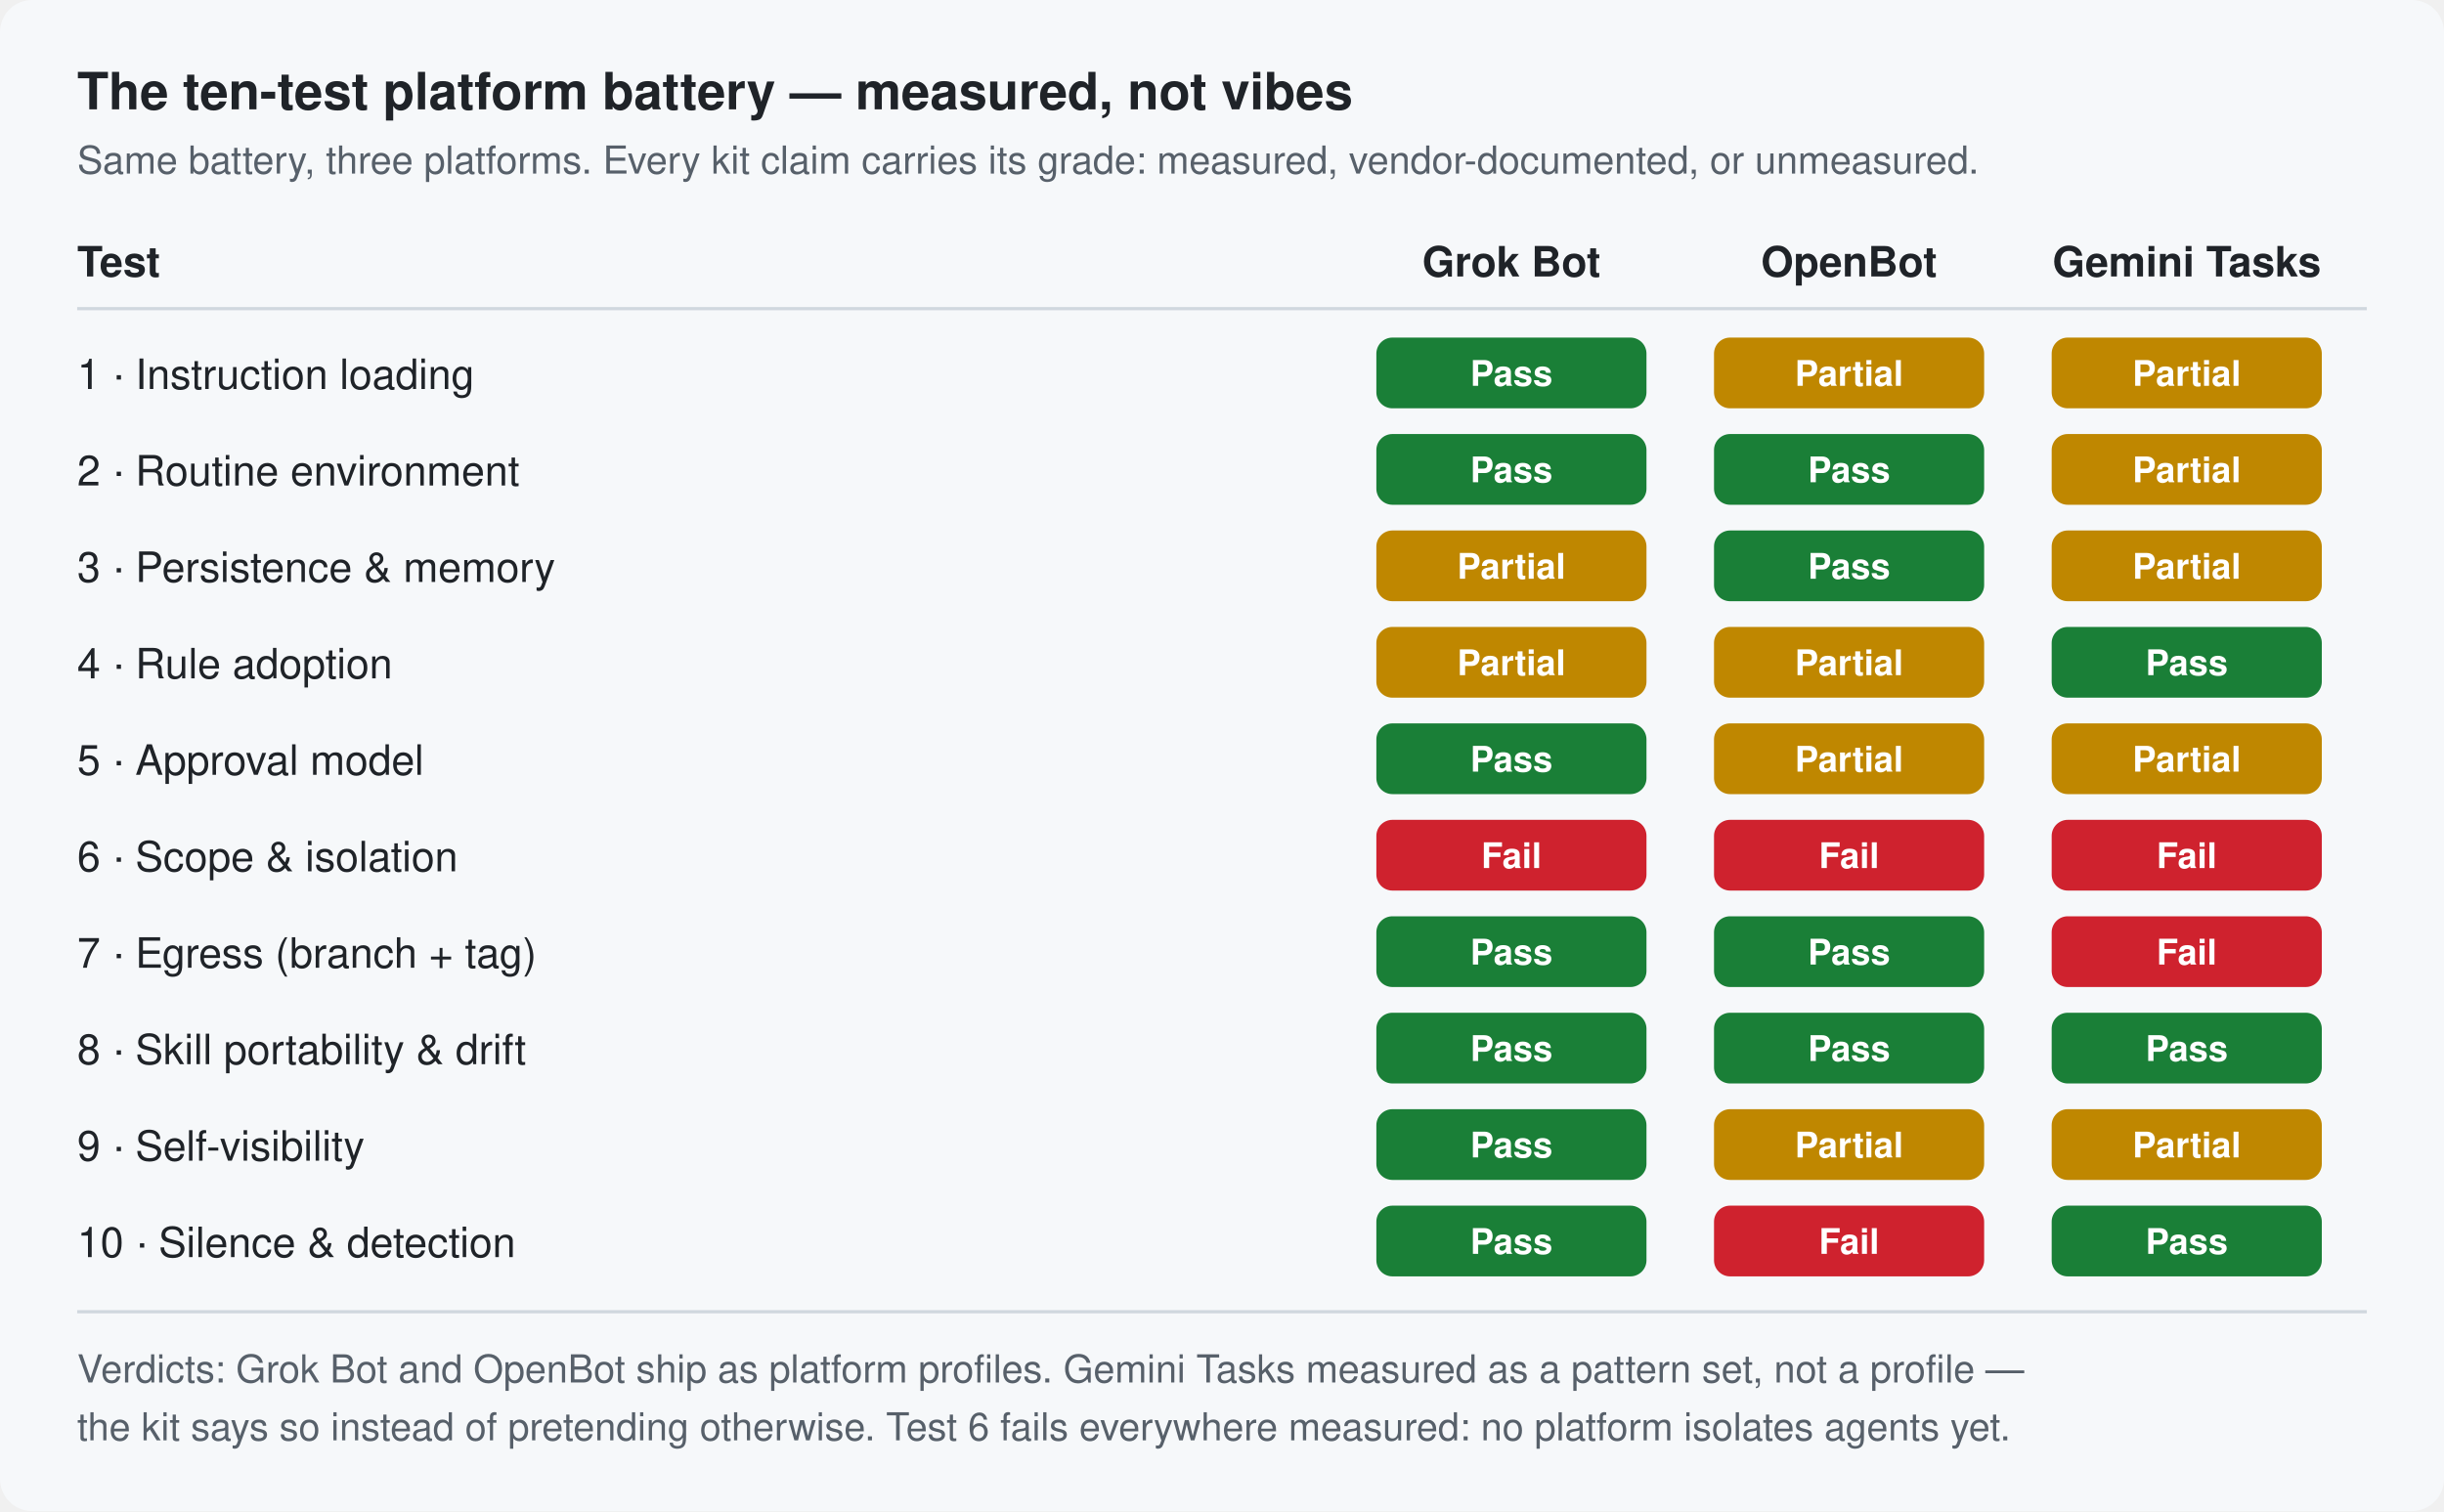
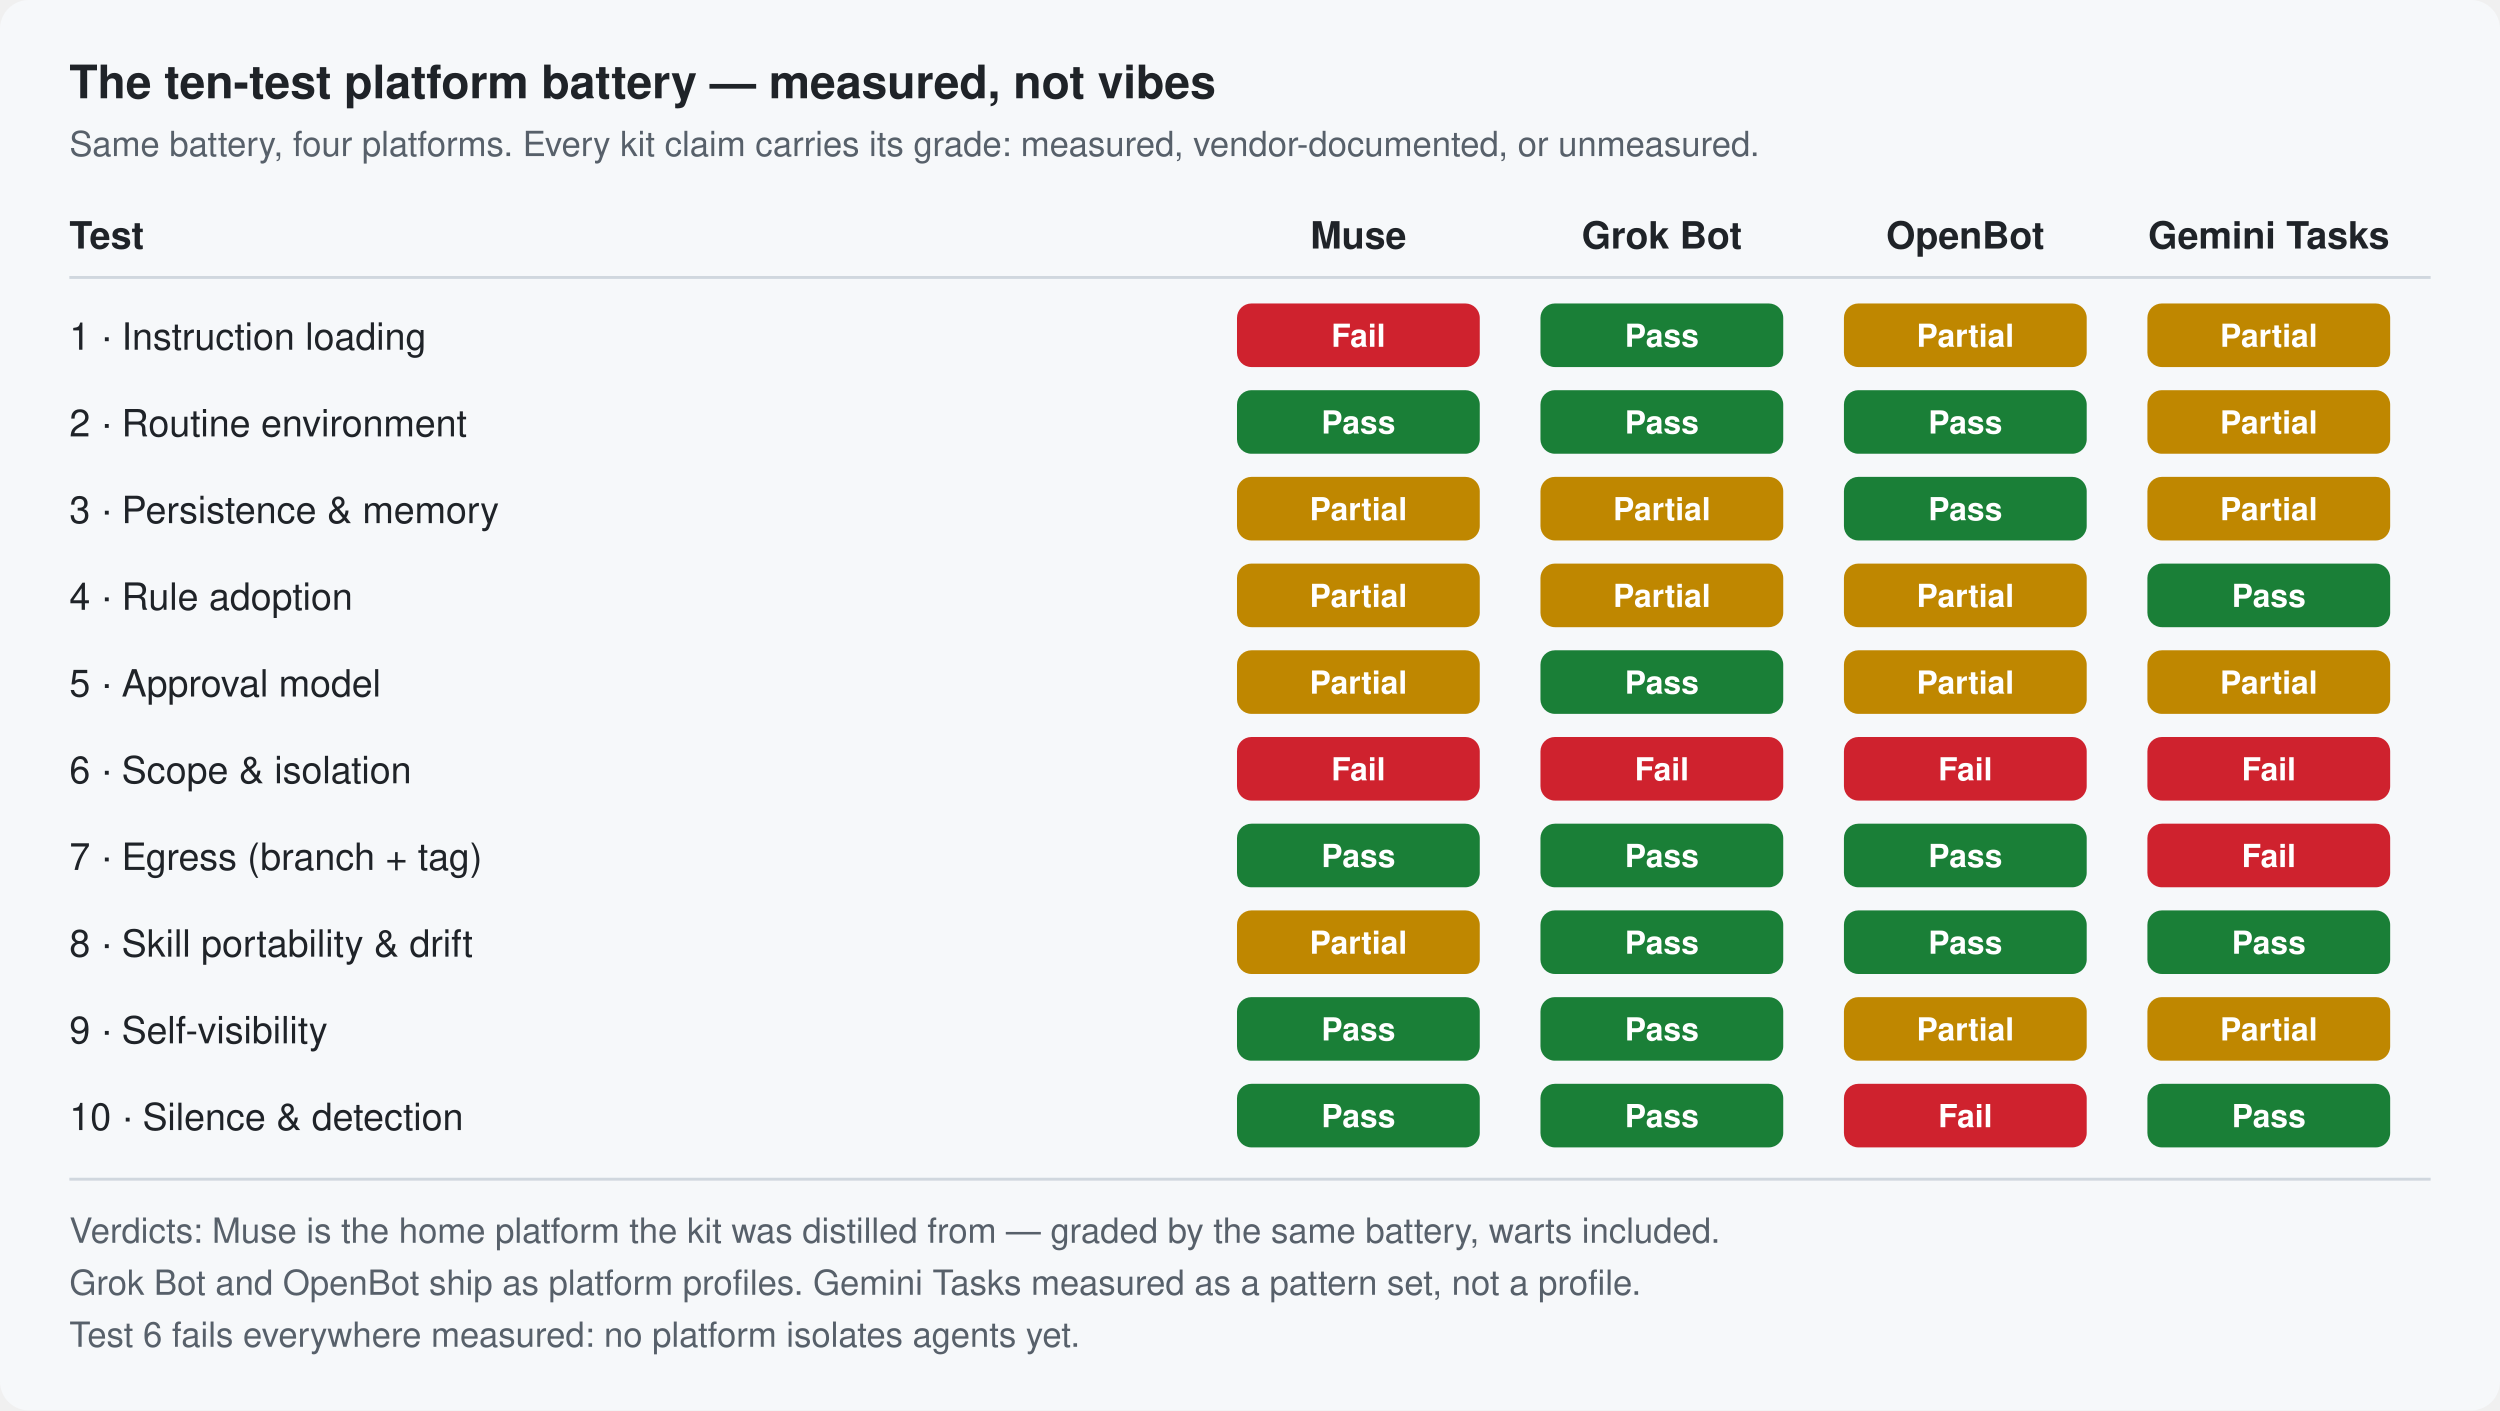
- <svg xmlns="http://www.w3.org/2000/svg" width="760" height="470" viewBox="0 0 760 470" font-family="-apple-system, 'Segoe UI', Helvetica, Arial, sans-serif">
-   <rect width="760" height="470" rx="10" fill="#f6f8fa" />
+ <svg xmlns="http://www.w3.org/2000/svg" width="865" height="488" viewBox="0 0 865 488" font-family="-apple-system, 'Segoe UI', Helvetica, Arial, sans-serif">
+   <rect width="865" height="488" rx="10" fill="#f6f8fa" />
  <text x="24" y="34" font-size="16" font-weight="600" fill="#1f2328">The ten-test platform battery — measured, not vibes</text>
-   <text x="24" y="54" font-size="12" fill="#57606a">Same battery, three platforms. Every kit claim carries its grade: measured, vendor-documented, or unmeasured.</text>
+   <text x="24" y="54" font-size="12" fill="#57606a">Same battery, four platforms. Every kit claim carries its grade: measured, vendor-documented, or unmeasured.</text>
  <g font-size="13" font-weight="600" fill="#1f2328">
    <text x="24" y="86">Test</text>
-     <text x="470" y="86" text-anchor="middle">Grok Bot</text>
-     <text x="575" y="86" text-anchor="middle">OpenBot</text>
-     <text x="680" y="86" text-anchor="middle">Gemini Tasks</text>
+     <text x="470" y="86" text-anchor="middle">Muse</text>
+     <text x="575" y="86" text-anchor="middle">Grok Bot</text>
+     <text x="680" y="86" text-anchor="middle">OpenBot</text>
+     <text x="785" y="86" text-anchor="middle">Gemini Tasks</text>
  </g>
-   <line x1="24" y1="96" x2="736" y2="96" stroke="#d0d7de" />
+   <line x1="24" y1="96" x2="841" y2="96" stroke="#d0d7de" />
  <g font-size="13" fill="#1f2328">
    <text x="24" y="121">1 · Instruction loading</text>
    <text x="24" y="151">2 · Routine environment</text>
    <text x="24" y="181">3 · Persistence &amp; memory</text>
    <text x="24" y="211">4 · Rule adoption</text>
    <text x="24" y="241">5 · Approval model</text>
    <text x="24" y="271">6 · Scope &amp; isolation</text>
    <text x="24" y="301">7 · Egress (branch + tag)</text>
    <text x="24" y="331">8 · Skill portability &amp; drift</text>
    <text x="24" y="361">9 · Self-visibility</text>
    <text x="24" y="391">10 · Silence &amp; detection</text>
  </g>
  <g font-size="11" font-weight="600" text-anchor="middle">
-     <rect x="428" y="105" width="84" height="22" rx="5" fill="#1a7f37" />
-     <text x="470" y="120" fill="#ffffff">Pass</text>
+     <rect x="428" y="105" width="84" height="22" rx="5" fill="#cf222e" />
+     <text x="470" y="120" fill="#ffffff">Fail</text>
    <rect x="428" y="135" width="84" height="22" rx="5" fill="#1a7f37" />
    <text x="470" y="150" fill="#ffffff">Pass</text>
    <rect x="428" y="165" width="84" height="22" rx="5" fill="#bf8700" />
    <text x="470" y="180" fill="#ffffff">Partial</text>
    <rect x="428" y="195" width="84" height="22" rx="5" fill="#bf8700" />
    <text x="470" y="210" fill="#ffffff">Partial</text>
-     <rect x="428" y="225" width="84" height="22" rx="5" fill="#1a7f37" />
-     <text x="470" y="240" fill="#ffffff">Pass</text>
+     <rect x="428" y="225" width="84" height="22" rx="5" fill="#bf8700" />
+     <text x="470" y="240" fill="#ffffff">Partial</text>
    <rect x="428" y="255" width="84" height="22" rx="5" fill="#cf222e" />
    <text x="470" y="270" fill="#ffffff">Fail</text>
    <rect x="428" y="285" width="84" height="22" rx="5" fill="#1a7f37" />
    <text x="470" y="300" fill="#ffffff">Pass</text>
-     <rect x="428" y="315" width="84" height="22" rx="5" fill="#1a7f37" />
-     <text x="470" y="330" fill="#ffffff">Pass</text>
+     <rect x="428" y="315" width="84" height="22" rx="5" fill="#bf8700" />
+     <text x="470" y="330" fill="#ffffff">Partial</text>
    <rect x="428" y="345" width="84" height="22" rx="5" fill="#1a7f37" />
    <text x="470" y="360" fill="#ffffff">Pass</text>
    <rect x="428" y="375" width="84" height="22" rx="5" fill="#1a7f37" />
    <text x="470" y="390" fill="#ffffff">Pass</text>
  </g>
  <g font-size="11" font-weight="600" text-anchor="middle">
-     <rect x="533" y="105" width="84" height="22" rx="5" fill="#bf8700" />
-     <text x="575" y="120" fill="#ffffff">Partial</text>
+     <rect x="533" y="105" width="84" height="22" rx="5" fill="#1a7f37" />
+     <text x="575" y="120" fill="#ffffff">Pass</text>
    <rect x="533" y="135" width="84" height="22" rx="5" fill="#1a7f37" />
    <text x="575" y="150" fill="#ffffff">Pass</text>
-     <rect x="533" y="165" width="84" height="22" rx="5" fill="#1a7f37" />
-     <text x="575" y="180" fill="#ffffff">Pass</text>
+     <rect x="533" y="165" width="84" height="22" rx="5" fill="#bf8700" />
+     <text x="575" y="180" fill="#ffffff">Partial</text>
    <rect x="533" y="195" width="84" height="22" rx="5" fill="#bf8700" />
    <text x="575" y="210" fill="#ffffff">Partial</text>
-     <rect x="533" y="225" width="84" height="22" rx="5" fill="#bf8700" />
-     <text x="575" y="240" fill="#ffffff">Partial</text>
+     <rect x="533" y="225" width="84" height="22" rx="5" fill="#1a7f37" />
+     <text x="575" y="240" fill="#ffffff">Pass</text>
    <rect x="533" y="255" width="84" height="22" rx="5" fill="#cf222e" />
    <text x="575" y="270" fill="#ffffff">Fail</text>
    <rect x="533" y="285" width="84" height="22" rx="5" fill="#1a7f37" />
    <text x="575" y="300" fill="#ffffff">Pass</text>
    <rect x="533" y="315" width="84" height="22" rx="5" fill="#1a7f37" />
    <text x="575" y="330" fill="#ffffff">Pass</text>
-     <rect x="533" y="345" width="84" height="22" rx="5" fill="#bf8700" />
-     <text x="575" y="360" fill="#ffffff">Partial</text>
-     <rect x="533" y="375" width="84" height="22" rx="5" fill="#cf222e" />
-     <text x="575" y="390" fill="#ffffff">Fail</text>
+     <rect x="533" y="345" width="84" height="22" rx="5" fill="#1a7f37" />
+     <text x="575" y="360" fill="#ffffff">Pass</text>
+     <rect x="533" y="375" width="84" height="22" rx="5" fill="#1a7f37" />
+     <text x="575" y="390" fill="#ffffff">Pass</text>
  </g>
  <g font-size="11" font-weight="600" text-anchor="middle">
    <rect x="638" y="105" width="84" height="22" rx="5" fill="#bf8700" />
    <text x="680" y="120" fill="#ffffff">Partial</text>
-     <rect x="638" y="135" width="84" height="22" rx="5" fill="#bf8700" />
-     <text x="680" y="150" fill="#ffffff">Partial</text>
-     <rect x="638" y="165" width="84" height="22" rx="5" fill="#bf8700" />
-     <text x="680" y="180" fill="#ffffff">Partial</text>
-     <rect x="638" y="195" width="84" height="22" rx="5" fill="#1a7f37" />
-     <text x="680" y="210" fill="#ffffff">Pass</text>
+     <rect x="638" y="135" width="84" height="22" rx="5" fill="#1a7f37" />
+     <text x="680" y="150" fill="#ffffff">Pass</text>
+     <rect x="638" y="165" width="84" height="22" rx="5" fill="#1a7f37" />
+     <text x="680" y="180" fill="#ffffff">Pass</text>
+     <rect x="638" y="195" width="84" height="22" rx="5" fill="#bf8700" />
+     <text x="680" y="210" fill="#ffffff">Partial</text>
    <rect x="638" y="225" width="84" height="22" rx="5" fill="#bf8700" />
    <text x="680" y="240" fill="#ffffff">Partial</text>
    <rect x="638" y="255" width="84" height="22" rx="5" fill="#cf222e" />
    <text x="680" y="270" fill="#ffffff">Fail</text>
-     <rect x="638" y="285" width="84" height="22" rx="5" fill="#cf222e" />
-     <text x="680" y="300" fill="#ffffff">Fail</text>
+     <rect x="638" y="285" width="84" height="22" rx="5" fill="#1a7f37" />
+     <text x="680" y="300" fill="#ffffff">Pass</text>
    <rect x="638" y="315" width="84" height="22" rx="5" fill="#1a7f37" />
    <text x="680" y="330" fill="#ffffff">Pass</text>
    <rect x="638" y="345" width="84" height="22" rx="5" fill="#bf8700" />
    <text x="680" y="360" fill="#ffffff">Partial</text>
-     <rect x="638" y="375" width="84" height="22" rx="5" fill="#1a7f37" />
-     <text x="680" y="390" fill="#ffffff">Pass</text>
+     <rect x="638" y="375" width="84" height="22" rx="5" fill="#cf222e" />
+     <text x="680" y="390" fill="#ffffff">Fail</text>
  </g>
-   <line x1="24" y1="408" x2="736" y2="408" stroke="#d0d7de" />
-   <text x="24" y="430" font-size="12" fill="#57606a">Verdicts: Grok Bot and OpenBot ship as platform profiles. Gemini Tasks measured as a pattern set, not a profile —</text>
-   <text x="24" y="448" font-size="12" fill="#57606a">the kit says so instead of pretending otherwise. Test 6 fails everywhere measured: no platform isolates agents yet.</text>
+   <g font-size="11" font-weight="600" text-anchor="middle">
+     <rect x="743" y="105" width="84" height="22" rx="5" fill="#bf8700" />
+     <text x="785" y="120" fill="#ffffff">Partial</text>
+     <rect x="743" y="135" width="84" height="22" rx="5" fill="#bf8700" />
+     <text x="785" y="150" fill="#ffffff">Partial</text>
+     <rect x="743" y="165" width="84" height="22" rx="5" fill="#bf8700" />
+     <text x="785" y="180" fill="#ffffff">Partial</text>
+     <rect x="743" y="195" width="84" height="22" rx="5" fill="#1a7f37" />
+     <text x="785" y="210" fill="#ffffff">Pass</text>
+     <rect x="743" y="225" width="84" height="22" rx="5" fill="#bf8700" />
+     <text x="785" y="240" fill="#ffffff">Partial</text>
+     <rect x="743" y="255" width="84" height="22" rx="5" fill="#cf222e" />
+     <text x="785" y="270" fill="#ffffff">Fail</text>
+     <rect x="743" y="285" width="84" height="22" rx="5" fill="#cf222e" />
+     <text x="785" y="300" fill="#ffffff">Fail</text>
+     <rect x="743" y="315" width="84" height="22" rx="5" fill="#1a7f37" />
+     <text x="785" y="330" fill="#ffffff">Pass</text>
+     <rect x="743" y="345" width="84" height="22" rx="5" fill="#bf8700" />
+     <text x="785" y="360" fill="#ffffff">Partial</text>
+     <rect x="743" y="375" width="84" height="22" rx="5" fill="#1a7f37" />
+     <text x="785" y="390" fill="#ffffff">Pass</text>
+   </g>
+   <line x1="24" y1="408" x2="841" y2="408" stroke="#d0d7de" />
+   <text x="24" y="430" font-size="12" fill="#57606a">Verdicts: Muse is the home platform the kit was distilled from — graded by the same battery, warts included.</text>
+   <text x="24" y="448" font-size="12" fill="#57606a">Grok Bot and OpenBot ship as platform profiles. Gemini Tasks measured as a pattern set, not a profile.</text>
+   <text x="24" y="466" font-size="12" fill="#57606a">Test 6 fails everywhere measured: no platform isolates agents yet.</text>
</svg>
